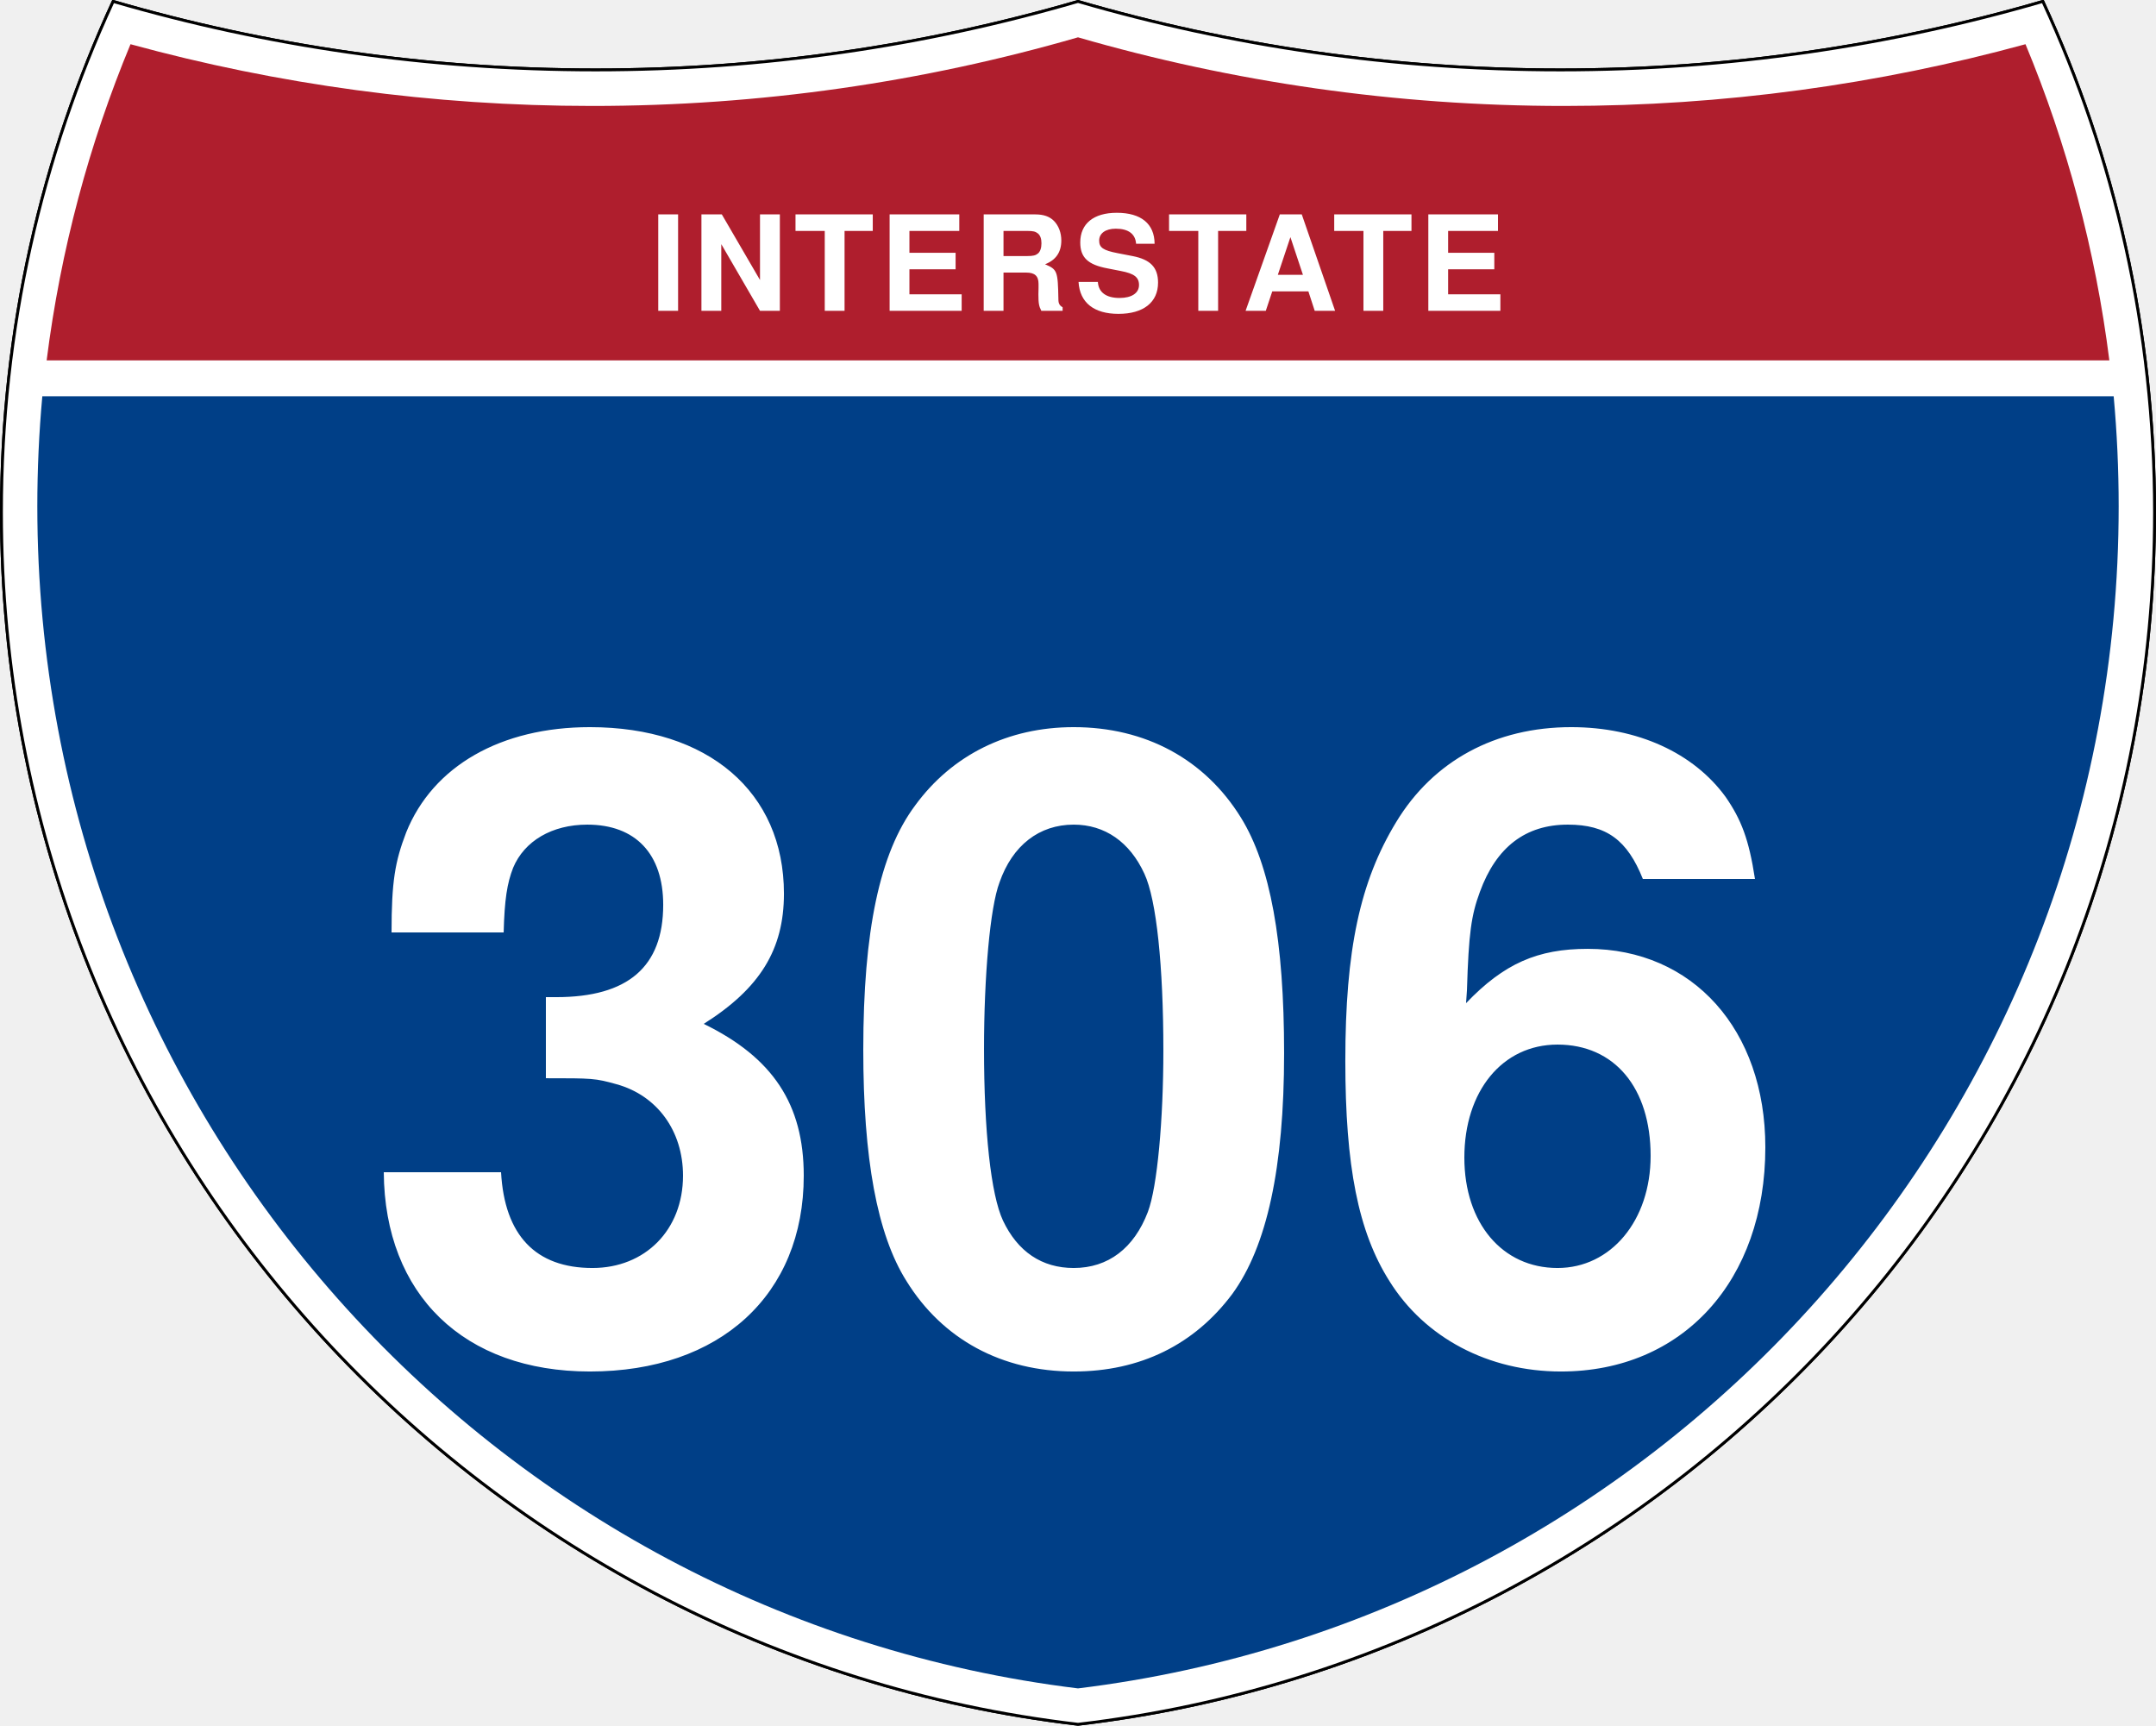
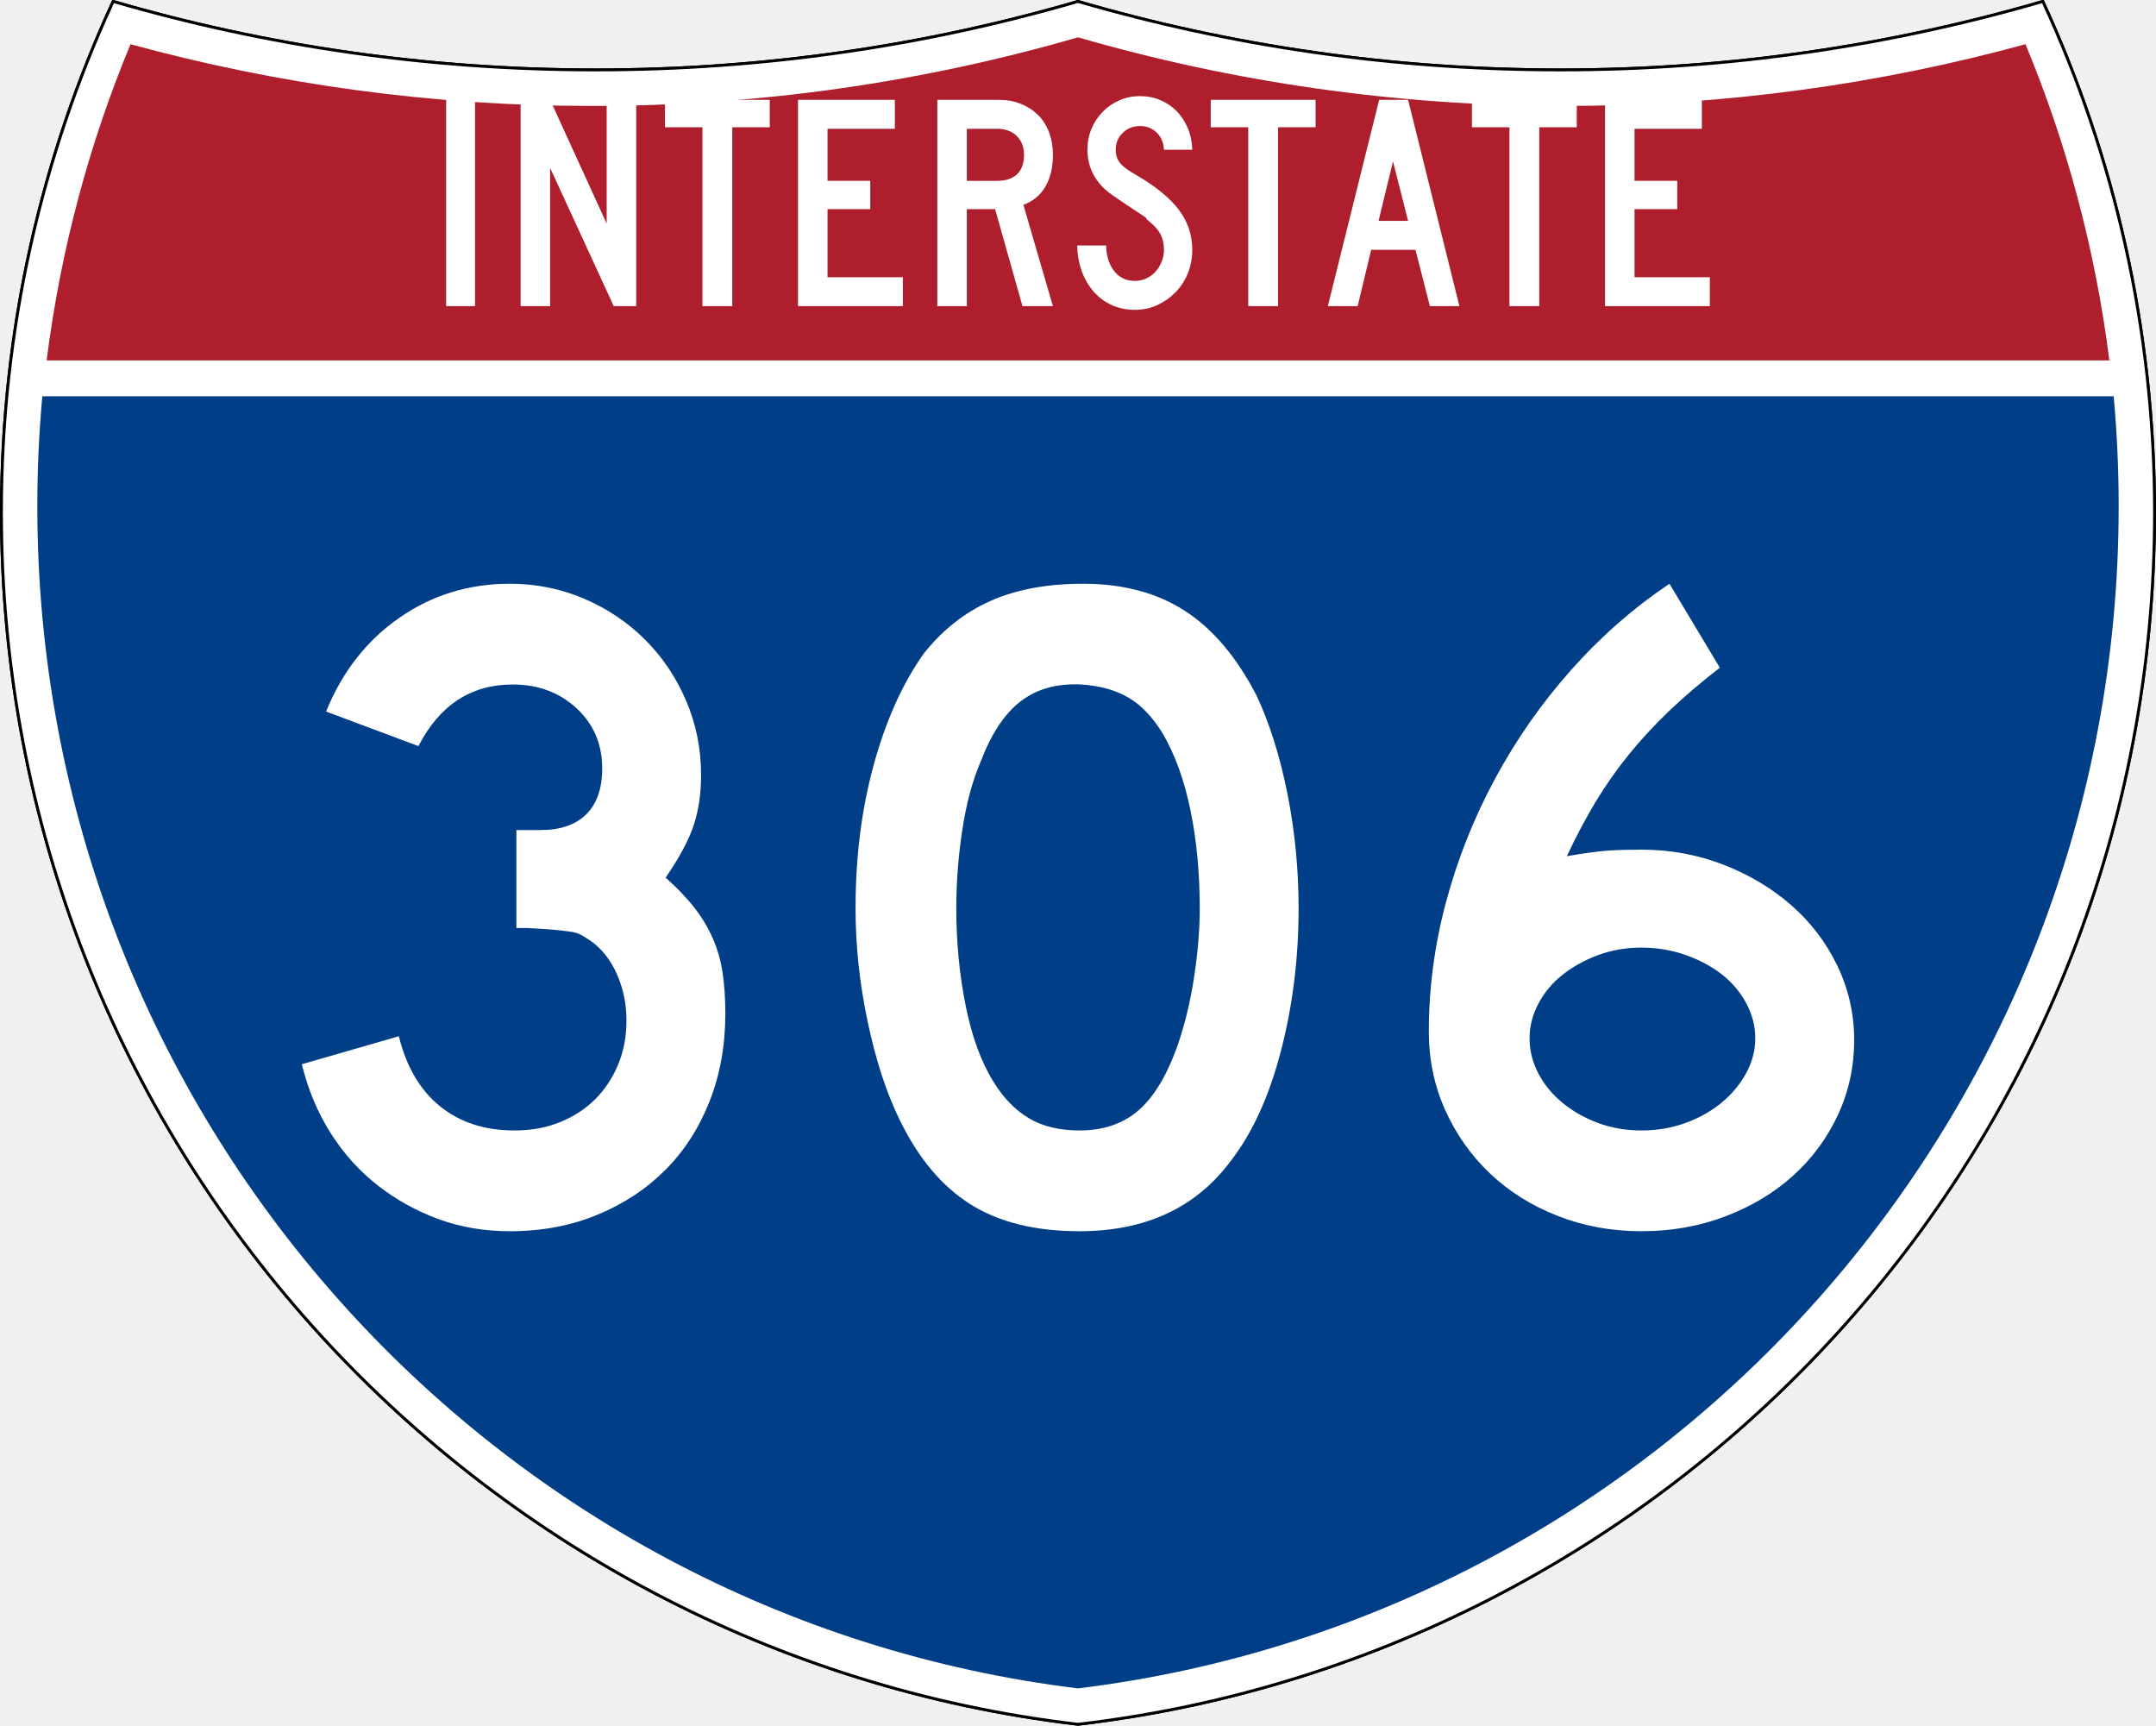
<svg xmlns="http://www.w3.org/2000/svg" width="751" height="601" viewBox="0 0 750 599.999" id="Layer_1" xml:space="preserve">
  <g transform="matrix(0.998668,0,0,0.99867,0.499334,0.398971)" id="g5" style="fill:#ffffff;fill-opacity:1;stroke:#000000;stroke-width:1;stroke-miterlimit:4;stroke-opacity:1;stroke-dasharray:none">
    <path d="M 38.915,0 C 92.236,15.525 148.625,23.85 206.958,23.85 265.291,23.85 321.679,15.525 375,4.883e-4 428.32,15.525 484.709,23.85 543.042,23.85 601.375,23.85 657.764,15.525 711.084,0 736.064,54.121 750,114.388 750,177.909 750,395.718 586.16,575.254 375,599.999 163.839,575.254 0,395.718 0,177.909 0,114.388 13.935,54.121 38.915,0 z" id="path7" style="fill:#ffffff;fill-opacity:1;stroke:#000000;stroke-width:1;stroke-miterlimit:4;stroke-opacity:1;stroke-dasharray:none" />
    <path d="M 38.915,0 C 92.236,15.525 148.625,23.85 206.958,23.85 265.291,23.85 321.679,15.525 375,4.883e-4 428.32,15.525 484.709,23.85 543.042,23.85 601.375,23.85 657.764,15.525 711.084,0 736.064,54.121 750,114.388 750,177.909 750,395.718 586.16,575.254 375,599.999 163.839,575.254 0,395.718 0,177.909 0,114.388 13.935,54.121 38.915,0 z" id="path9" style="fill:#ffffff;fill-opacity:1;stroke:#000000;stroke-width:1;stroke-linecap:round;stroke-linejoin:round;stroke-miterlimit:4;stroke-opacity:1;stroke-dasharray:none" />
  </g>
  <g transform="matrix(1.0056,0,0,1.01014,-2.10137,-3.70189)" id="g11" style="fill:#003f87;fill-opacity:1">
    <path d="m 15,177.909 c 0,-12.782 0.585,-25.427 1.729,-37.91 l 716.542,0 C 734.415,152.482 735,165.127 735,177.909 735,387.423 577.855,560.229 375,584.891 172.145,560.229 15,387.423 15,177.909 z" id="path13" style="fill:#003f87;fill-opacity:1" />
  </g>
  <g transform="matrix(1.00604,0,0,1.02708,-2.2645,-3.1523)" id="g15" style="fill:#af1e2d;fill-opacity:1">
    <path d="m 47.378,17.943 c 50.892,13.635 104.388,20.906 159.582,20.906 58.261,0 114.629,-8.101 168.04,-23.238 53.411,15.137 109.779,23.238 168.04,23.238 55.194,0 108.69,-7.271 159.581,-20.906 14.262,33.625 24.164,69.546 28.996,107.056 l -713.235,0 C 23.215,87.489 33.116,51.567 47.378,17.943 z" id="path17" style="fill:#af1e2d;fill-opacity:1" />
  </g>
-   <text x="375" y="108" text-anchor="middle" font-family="'Arial Narrow','Helvetica Neue Condensed',Helvetica,Arial,sans-serif" font-weight="bold" font-size="46" letter-spacing="2" fill="#ffffff">INTERSTATE</text>
-   <text x="375" y="470" text-anchor="middle" font-family="'Arial Narrow','Helvetica Neue Condensed',Helvetica,Arial,sans-serif" font-weight="bold" font-size="300" fill="#ffffff">306</text>
+   <path fill="#fff" d="M108.869 112.812V50.416h8.741v62.395h-8.741zm50.701 0-19.25-41.814v41.814h-8.928V50.416h8.928l17.11 37.437V50.416h8.928v62.395h-6.789zm35.847-54.105v54.105h-9.019V58.706h-11.346v-8.29h31.712v8.29h-11.346zm19.889 54.105V50.416h29.294v8.756H224.234v15.736h12.927v8.569H224.234v20.582h22.784v8.753h-31.712zm67.899 0-8.278-29.335h-8.554v29.335h-8.928V50.416h18.6c2.418 0 4.634.404 6.649 1.211 2.015.807 3.751 1.925 5.208 3.354 1.457 1.429 2.573 3.183 3.347 5.262.775 2.079 1.162 4.361 1.162 6.845-0 3.725-.744 6.891-2.232 9.499-1.488 2.608-3.72 4.47-6.696 5.586l8.928 30.639h-9.207zm.465-45.724c-0-2.421-.744-4.346-2.232-5.773-1.488-1.428-3.441-2.141-5.859-2.141h-9.207v15.736h9.207c2.603 0 4.603-.667 5.998-2.002 1.395-1.335 2.093-3.274 2.093-5.819zm50.894 28.681c-0 2.546-.449 4.921-1.348 7.125-.899 2.203-2.138 4.112-3.719 5.727-1.581 1.614-3.41 2.903-5.487 3.865-2.077.962-4.325 1.444-6.743 1.444-2.728 0-5.177-.528-7.346-1.583-2.169-1.055-3.998-2.483-5.486-4.283-1.488-1.8-2.635-3.88-3.441-6.24-.806-2.36-1.209-4.812-1.209-7.356h8.741c-0 1.304.17 2.591.511 3.864.341 1.272.867 2.421 1.581 3.446.713 1.025 1.612 1.848 2.698 2.468 1.085.621 2.402.931 3.952.931 1.179 0 2.311-.248 3.396-.745 1.085-.496 2.015-1.179 2.79-2.049.775-.87 1.394-1.879 1.859-3.027.464-1.148.697-2.344.697-3.587-0-1.8-.372-3.398-1.115-4.794-.744-1.396-2.045-2.809-3.905-4.237-.31-.311-.434-.482-.372-.513.062-.031-.123-.202-.558-.512-.434-.31-1.349-.915-2.744-1.816-1.395-.901-3.674-2.437-6.835-4.608-2.541-1.739-4.447-3.773-5.719-6.102-1.271-2.328-1.907-4.889-1.907-7.682 0-2.236.403-4.331 1.209-6.286.806-1.955 1.937-3.678 3.394-5.168 1.457-1.49 3.146-2.654 5.069-3.493 1.922-.838 3.999-1.258 6.229-1.258 2.233 0 4.294.404 6.185 1.211 1.891.807 3.534 1.925 4.928 3.354 1.394 1.429 2.51 3.136 3.347 5.123.837 1.987 1.287 4.159 1.349 6.518h-8.557c-.123-2.173-.867-3.911-2.231-5.215-1.364-1.303-3.039-1.955-5.023-1.955-2.045 0-3.781.683-5.206 2.049-1.426 1.366-2.138 3.073-2.138 5.121-0 1.552.403 2.855 1.209 3.911.806 1.055 2.356 2.235 4.649 3.538 6.015 3.477 10.401 7.015 13.16 10.616 2.759 3.601 4.138 7.667 4.138 12.199zm25.956-37.062v54.105h-9.019V58.706h-11.346v-8.29H371.867v8.29h-11.346zm45.928 54.105-4.371-17.043h-13.393l-4.09 17.043h-9.022l15.53-62.395h8.744l15.53 62.395h-8.928zM395.289 69.042l-4.371 17.973h8.928l-4.558-17.973zm44.242-10.336v54.105h-9.019V58.706h-11.346v-8.29h31.712v8.29h-11.346zm19.889 54.105V50.416h29.294v8.756h-20.366v15.736h12.927v8.569h-12.927v20.582h22.784v8.753h-31.712z" transform="translate(375.000,70.500) scale(1.15) translate(-300.000,-81.614)" />
+   <g transform="translate(375.000,315.000) scale(0.8711) translate(-375.000,-315.000)">
+     <path fill="#fff" d="M 381.567,358.062 C 381.566,370.726 379.456,382.397 375.235,393.075 C 371.013,403.754 365.115,412.88 357.54,420.455 C 349.965,428.03 340.901,433.99 330.348,438.337 C 319.795,442.683 308.186,444.856 295.523,444.856 C 285.337,444.856 275.837,443.242 267.023,440.014 C 258.209,436.785 250.138,432.316 242.81,426.605 C 235.481,420.895 229.21,413.941 223.996,405.745 C 218.782,397.549 214.932,388.361 212.446,378.183 L 251.188,367.009 C 254.174,379.172 259.64,388.483 267.586,394.94 C 275.532,401.397 285.466,404.625 297.387,404.625 C 304.086,404.625 310.168,403.507 315.633,401.272 C 321.097,399.036 325.754,395.995 329.604,392.149 C 333.454,388.303 336.496,383.71 338.732,378.371 C 340.968,373.032 342.086,367.134 342.086,360.677 C 342.086,354.22 340.843,348.134 338.357,342.42 C 335.871,336.706 332.396,332.234 327.933,329.006 C 326.44,328.013 325.134,327.206 324.016,326.584 C 322.898,325.963 321.532,325.529 319.918,325.283 C 318.304,325.036 316.193,324.788 313.586,324.538 C 310.979,324.288 307.315,324.042 302.594,323.799 L 298.126,323.799 L 298.126,283.568 L 298.126,284.682 L 299.24,284.682 L 299.99,284.682 L 307.811,284.682 C 315.761,284.682 321.847,282.572 326.068,278.35 C 330.289,274.129 332.4,268.043 332.4,260.093 C 332.4,250.408 328.986,242.399 322.158,236.067 C 315.329,229.735 306.822,226.569 296.637,226.569 C 280.002,226.569 267.459,234.766 259.009,251.158 L 222.131,237.369 C 228.588,221.477 238.336,208.998 251.375,199.934 C 264.414,190.87 279.13,186.338 295.523,186.338 C 305.951,186.338 315.822,188.326 325.136,192.301 C 334.45,196.276 342.584,201.74 349.537,208.693 C 356.491,215.647 361.953,223.779 365.924,233.089 C 369.895,242.399 371.881,252.272 371.881,262.708 C 371.881,270.158 370.888,276.863 368.903,282.823 C 366.917,288.784 363.192,295.736 357.728,303.678 C 362.449,307.899 366.299,311.935 369.278,315.785 C 372.256,319.635 374.677,323.67 376.542,327.892 C 378.406,332.113 379.71,336.645 380.452,341.488 C 381.195,346.33 381.566,351.855 381.567,358.062 L 381.567,358.062 z " transform="translate(-147.401,0)" />
+     <path fill="#fff" d="M 388.466,315.967 C 388.466,335.838 386.107,354.837 381.39,372.965 C 376.672,391.094 369.967,405.747 361.274,416.925 C 347.367,435.546 327.254,444.856 300.933,444.856 C 283.298,444.856 268.77,441.256 257.349,434.057 C 245.928,426.857 236.492,415.557 229.042,400.158 C 223.828,389.479 219.607,376.505 216.379,361.234 C 213.15,345.963 211.536,330.874 211.536,315.967 C 211.536,295.361 213.957,276.242 218.8,258.61 C 223.643,240.978 230.285,226.202 238.728,214.28 C 246.178,204.845 255.056,197.829 265.363,193.233 C 275.67,188.637 288.023,186.338 302.422,186.338 C 318.315,186.338 331.848,189.94 343.023,197.143 C 354.198,204.347 363.76,215.645 371.71,231.037 C 376.924,242.215 381.02,255.254 383.999,270.154 C 386.977,285.054 388.466,300.325 388.466,315.967 L 388.466,315.967 z M 348.986,315.967 C 348.985,301.817 347.744,288.72 345.263,276.673 C 342.78,264.627 339.054,254.383 334.082,245.94 C 330.111,239.483 325.581,234.766 320.492,231.787 C 315.403,228.809 309.133,227.07 301.684,226.569 C 291.998,226.077 283.927,228.312 277.47,233.276 C 271.013,238.24 265.674,246.312 261.452,257.49 C 258.224,264.94 255.803,273.941 254.188,284.495 C 252.574,295.048 251.767,305.539 251.767,315.967 C 251.767,329.381 253.008,342.297 255.49,354.714 C 257.972,367.132 261.695,377.312 266.659,385.254 C 270.638,391.711 275.357,396.554 280.818,399.782 C 286.278,403.011 292.983,404.625 300.933,404.625 C 310.118,404.625 317.754,402.143 323.84,397.179 C 329.925,392.215 335.079,384.144 339.3,372.965 C 340.543,369.737 341.786,365.826 343.029,361.234 C 344.271,356.641 345.327,351.798 346.195,346.706 C 347.062,341.613 347.744,336.459 348.241,331.245 C 348.737,326.031 348.985,320.938 348.986,315.967 L 348.986,315.967 z " transform="translate(74.630,0)" />
+     <path fill="#fff" d="M 384.93,368.499 C 384.929,379.178 382.756,389.172 378.41,398.482 C 374.064,407.793 368.103,415.864 360.528,422.696 C 352.953,429.528 343.952,434.93 333.524,438.901 C 323.096,442.873 311.921,444.858 300,444.858 C 288.079,444.858 276.902,442.81 266.47,438.714 C 256.038,434.618 247.037,428.968 239.466,421.764 C 231.895,414.561 225.936,406.116 221.59,396.431 C 217.244,386.745 215.071,376.317 215.071,365.146 C 215.071,347.761 217.367,330.5 221.959,313.365 C 226.552,296.229 233.07,279.839 241.512,264.192 C 249.955,248.547 260.074,234.081 271.87,220.795 C 283.666,207.51 296.768,196.025 311.175,186.339 L 331.284,219.863 C 323.584,225.828 316.817,231.603 310.981,237.188 C 305.146,242.774 299.807,248.547 294.964,254.507 C 290.121,260.468 285.714,266.739 281.743,273.321 C 277.772,279.903 273.922,287.165 270.193,295.108 C 277.401,293.873 282.927,293.13 286.773,292.88 C 290.62,292.63 295.028,292.505 300,292.504 C 311.421,292.505 322.285,294.492 332.592,298.467 C 342.898,302.442 351.962,307.844 359.784,314.672 C 367.605,321.501 373.751,329.572 378.222,338.886 C 382.694,348.2 384.929,358.071 384.93,368.499 L 384.93,368.499 z M 345.437,367.749 C 345.437,363.035 344.259,358.443 341.902,353.971 C 339.545,349.5 336.318,345.65 332.222,342.421 C 328.126,339.193 323.283,336.586 317.694,334.6 C 312.105,332.615 306.207,331.622 300,331.622 C 293.793,331.622 288.02,332.615 282.681,334.6 C 277.342,336.586 272.622,339.193 268.522,342.421 C 264.422,345.65 261.194,349.5 258.837,353.971 C 256.48,358.443 255.301,363.035 255.302,367.749 C 255.301,372.721 256.48,377.44 258.837,381.908 C 261.194,386.376 264.422,390.286 268.522,393.64 C 272.622,396.993 277.342,399.663 282.681,401.648 C 288.02,403.634 293.793,404.627 300,404.627 C 306.207,404.627 312.042,403.634 317.507,401.648 C 322.971,399.663 327.751,396.993 331.847,393.64 C 335.943,390.286 339.232,386.376 341.714,381.908 C 344.196,377.44 345.437,372.721 345.437,367.749 L 345.437,367.749 z " transform="translate(300.026,0)" />
+   </g>
</svg>
